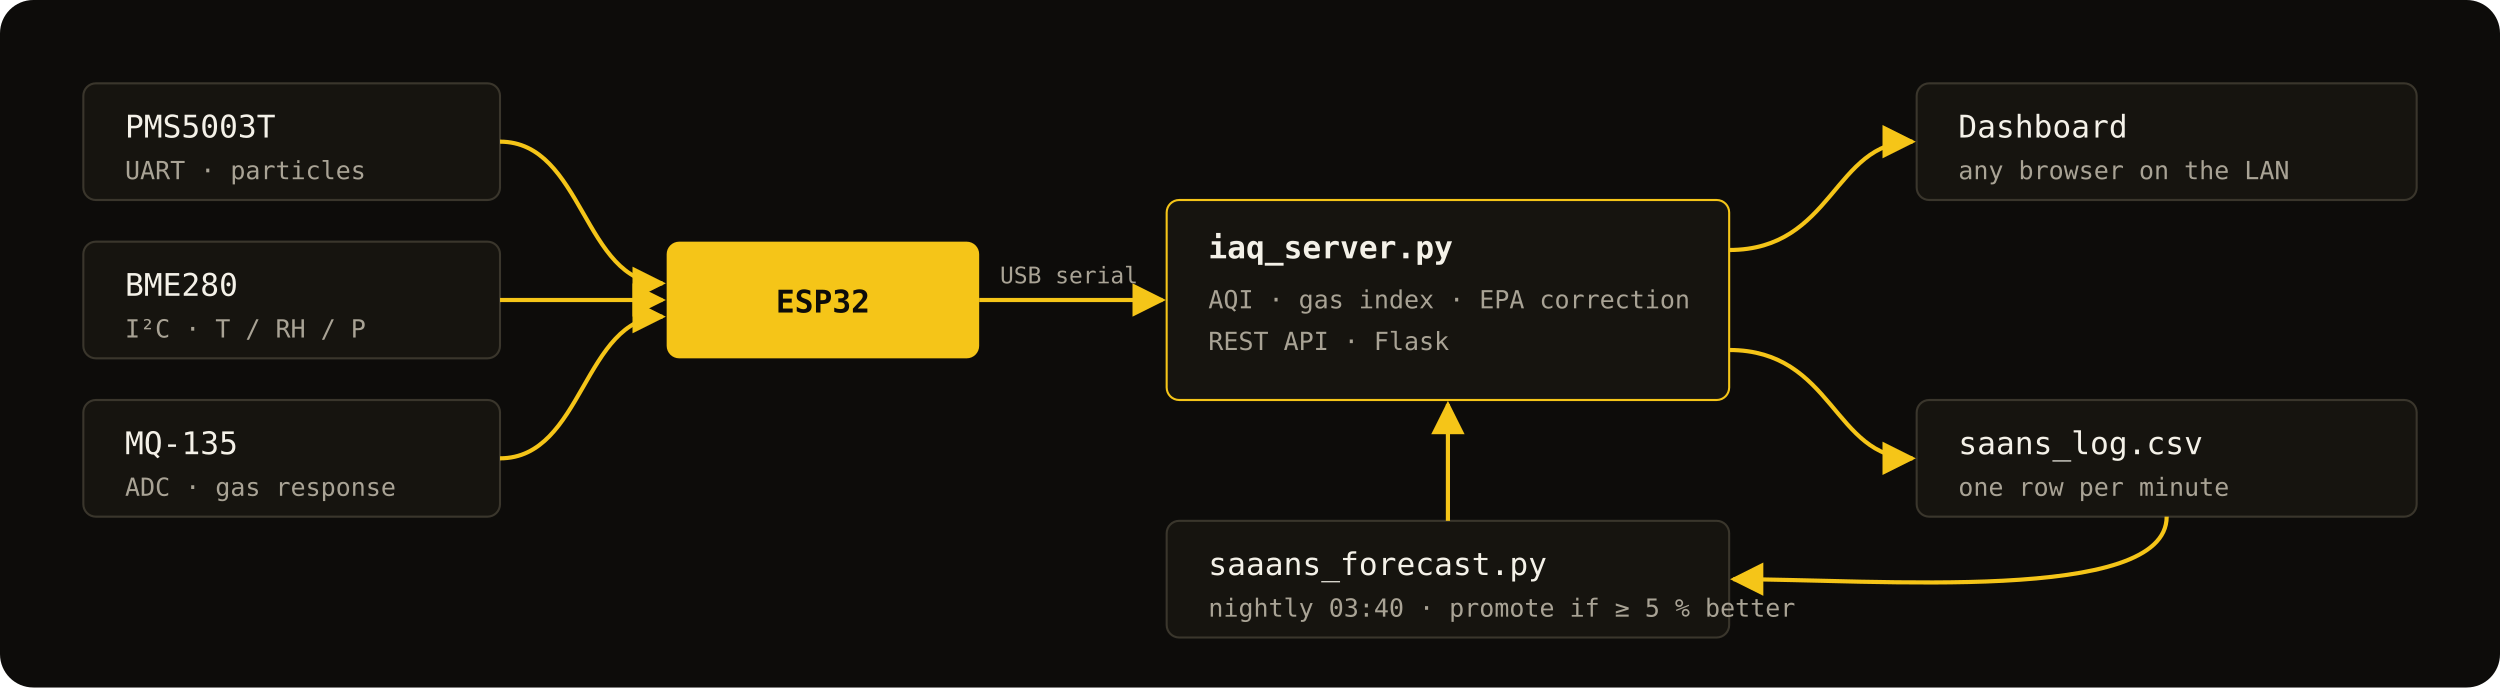
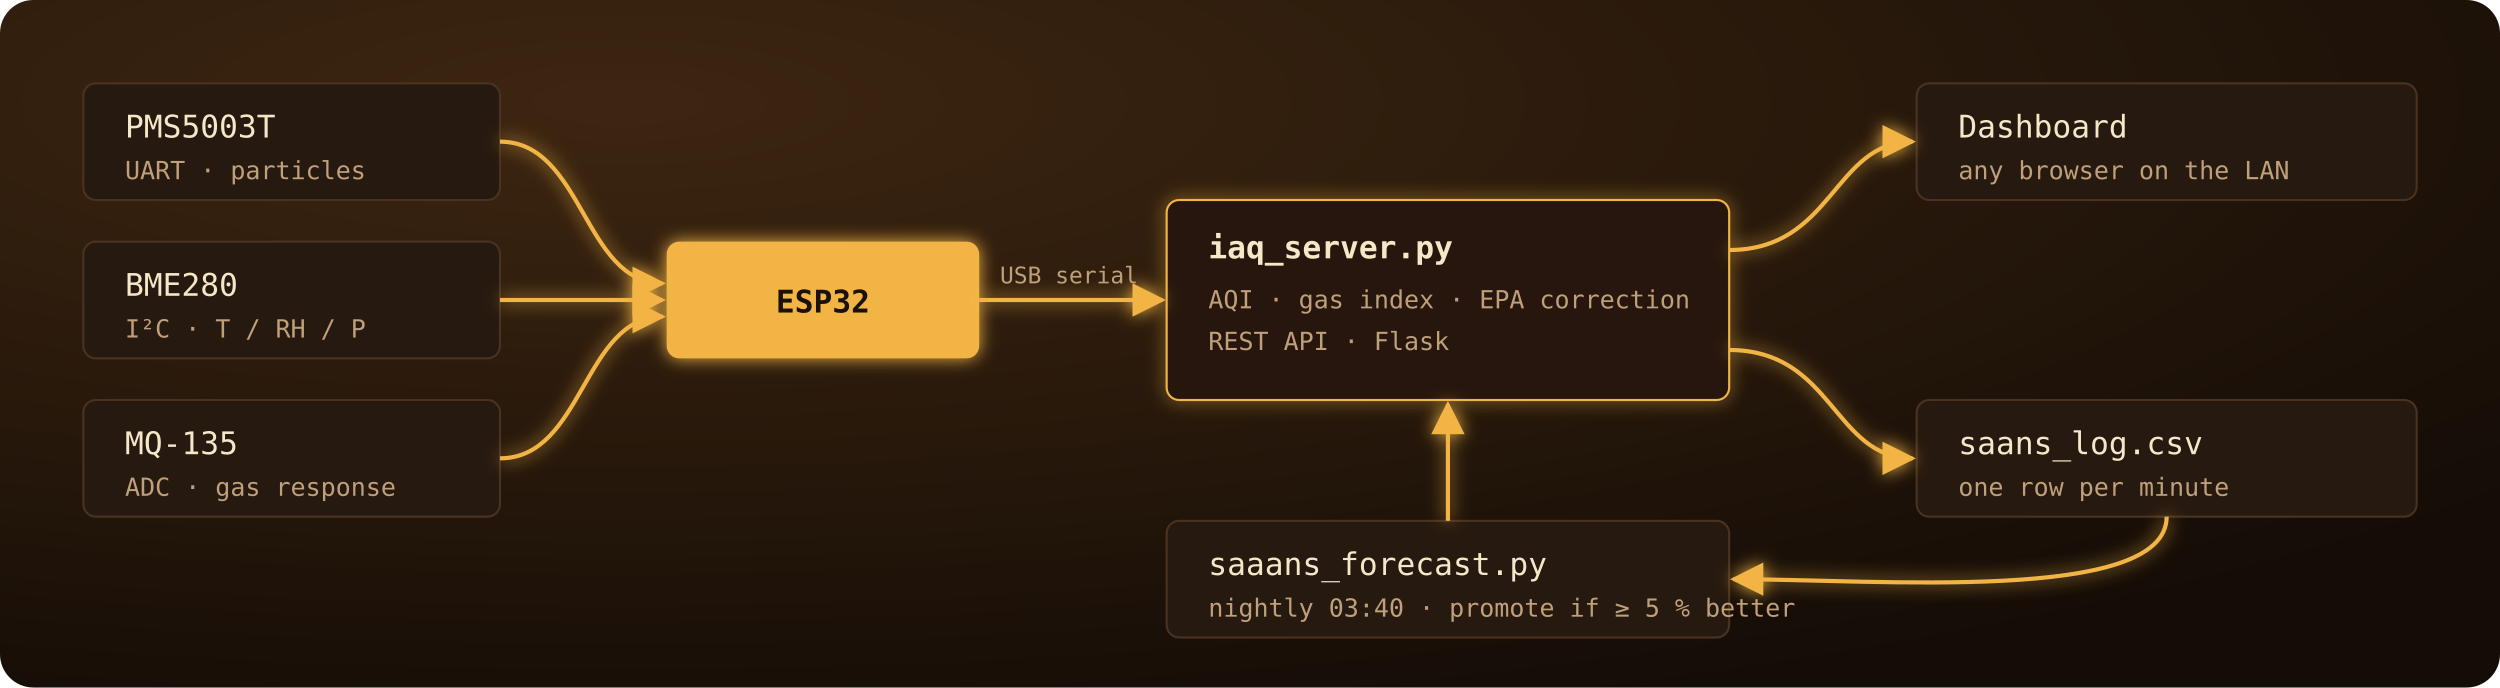
<svg xmlns="http://www.w3.org/2000/svg" viewBox="0 0 1200 330" width="1200" height="330">
  <defs>
+     <filter id="g" x="-30%" y="-30%" width="160%" height="160%">
+       <feGaussianBlur stdDeviation="4" result="b" />
+       <feMerge>
+         <feMergeNode in="b" />
+         <feMergeNode in="SourceGraphic" />
+       </feMerge>
+     </filter>
+     <radialGradient id="v" cx="25%" cy="15%" r="95%">
+       <stop offset="0" stop-color="#3d2611" />
+       <stop offset="1" stop-color="#140c06" />
+     </radialGradient>
+   </defs>
+   <defs>
    <marker id="a" viewBox="0 0 10 10" refX="9" refY="5" markerWidth="8" markerHeight="8" orient="auto">
-       <path d="M0 0L10 5L0 10z" fill="#f5c518" />
+       <path d="M0 0L10 5L0 10z" fill="#f2b544" />
    </marker>
  </defs>
-   <rect width="1200" height="330" rx="16" fill="#0d0c0a" />
-   <g font-family="Consolas,'SFMono-Regular',Menlo,monospace" font-size="15" fill="#f4f1e8">
-     <rect x="40" y="40" width="200" height="56" rx="6" fill="#16140f" stroke="#3a362c" />
+   <rect width="1200" height="330" rx="16" fill="url(#v)" />
+   <g font-family="Consolas,'SFMono-Regular',Menlo,monospace" font-size="15" fill="#f6e7c8">
+     <rect x="40" y="40" width="200" height="56" rx="6" fill="#26190f" stroke="#4a3220" />
    <text x="60" y="66">PMS5003T</text>
-     <text x="60" y="86" fill="#a9a395" font-size="12">UART · particles</text>
-     <rect x="40" y="116" width="200" height="56" rx="6" fill="#16140f" stroke="#3a362c" />
+     <text x="60" y="86" fill="#bfa07a" font-size="12">UART · particles</text>
+     <rect x="40" y="116" width="200" height="56" rx="6" fill="#26190f" stroke="#4a3220" />
    <text x="60" y="142">BME280</text>
-     <text x="60" y="162" fill="#a9a395" font-size="12">I²C · T / RH / P</text>
-     <rect x="40" y="192" width="200" height="56" rx="6" fill="#16140f" stroke="#3a362c" />
+     <text x="60" y="162" fill="#bfa07a" font-size="12">I²C · T / RH / P</text>
+     <rect x="40" y="192" width="200" height="56" rx="6" fill="#26190f" stroke="#4a3220" />
    <text x="60" y="218">MQ-135</text>
-     <text x="60" y="238" fill="#a9a395" font-size="12">ADC · gas response</text>
-     <rect x="320" y="116" width="150" height="56" rx="6" fill="#f5c518" />
-     <text x="395" y="150" text-anchor="middle" fill="#0d0c0a" font-weight="700">ESP32</text>
-     <rect x="560" y="96" width="270" height="96" rx="6" fill="#16140f" stroke="#f5c518" />
+     <text x="60" y="238" fill="#bfa07a" font-size="12">ADC · gas response</text>
+     <rect filter="url(#g)" x="320" y="116" width="150" height="56" rx="6" fill="#f2b544" />
+     <text x="395" y="150" text-anchor="middle" fill="#1a110a" font-weight="700">ESP32</text>
+     <rect filter="url(#g)" x="560" y="96" width="270" height="96" rx="6" fill="#26190f" stroke="#f2b544" />
    <text x="580" y="124" font-weight="700">iaq_server.py</text>
-     <text x="580" y="148" fill="#a9a395" font-size="12">AQI · gas index · EPA correction</text>
-     <text x="580" y="168" fill="#a9a395" font-size="12">REST API · Flask</text>
-     <rect x="920" y="40" width="240" height="56" rx="6" fill="#16140f" stroke="#3a362c" />
+     <text x="580" y="148" fill="#bfa07a" font-size="12">AQI · gas index · EPA correction</text>
+     <text x="580" y="168" fill="#bfa07a" font-size="12">REST API · Flask</text>
+     <rect x="920" y="40" width="240" height="56" rx="6" fill="#26190f" stroke="#4a3220" />
    <text x="940" y="66">Dashboard</text>
-     <text x="940" y="86" fill="#a9a395" font-size="12">any browser on the LAN</text>
-     <rect x="920" y="192" width="240" height="56" rx="6" fill="#16140f" stroke="#3a362c" />
+     <text x="940" y="86" fill="#bfa07a" font-size="12">any browser on the LAN</text>
+     <rect x="920" y="192" width="240" height="56" rx="6" fill="#26190f" stroke="#4a3220" />
    <text x="940" y="218">saans_log.csv</text>
-     <text x="940" y="238" fill="#a9a395" font-size="12">one row per minute</text>
-     <rect x="560" y="250" width="270" height="56" rx="6" fill="#16140f" stroke="#3a362c" />
+     <text x="940" y="238" fill="#bfa07a" font-size="12">one row per minute</text>
+     <rect x="560" y="250" width="270" height="56" rx="6" fill="#26190f" stroke="#4a3220" />
    <text x="580" y="276">saaans_forecast.py</text>
-     <text x="580" y="296" fill="#a9a395" font-size="12">nightly 03:40 · promote if ≥ 5 % better</text>
+     <text x="580" y="296" fill="#bfa07a" font-size="12">nightly 03:40 · promote if ≥ 5 % better</text>
  </g>
-   <g stroke="#f5c518" stroke-width="2" fill="none" marker-end="url(#a)">
+   <g filter="url(#g)" stroke="#f2b544" stroke-width="2" fill="none" marker-end="url(#a)">
    <path d="M240 68 C280 68 280 136 318 136" />
    <path d="M240 144 L318 144" />
    <path d="M240 220 C280 220 280 152 318 152" />
    <path d="M470 144 L558 144" />
    <path d="M830 120 C880 120 880 68 918 68" />
    <path d="M830 168 C880 168 880 220 918 220" />
    <path d="M1040 248 C1040 290 900 278 832 278" />
    <path d="M695 250 L695 194" />
  </g>
-   <text x="480" y="136" font-family="Consolas,monospace" font-size="11" fill="#a9a395">USB serial</text>
+   <text x="480" y="136" font-family="Consolas,monospace" font-size="11" fill="#bfa07a">USB serial</text>
</svg>
